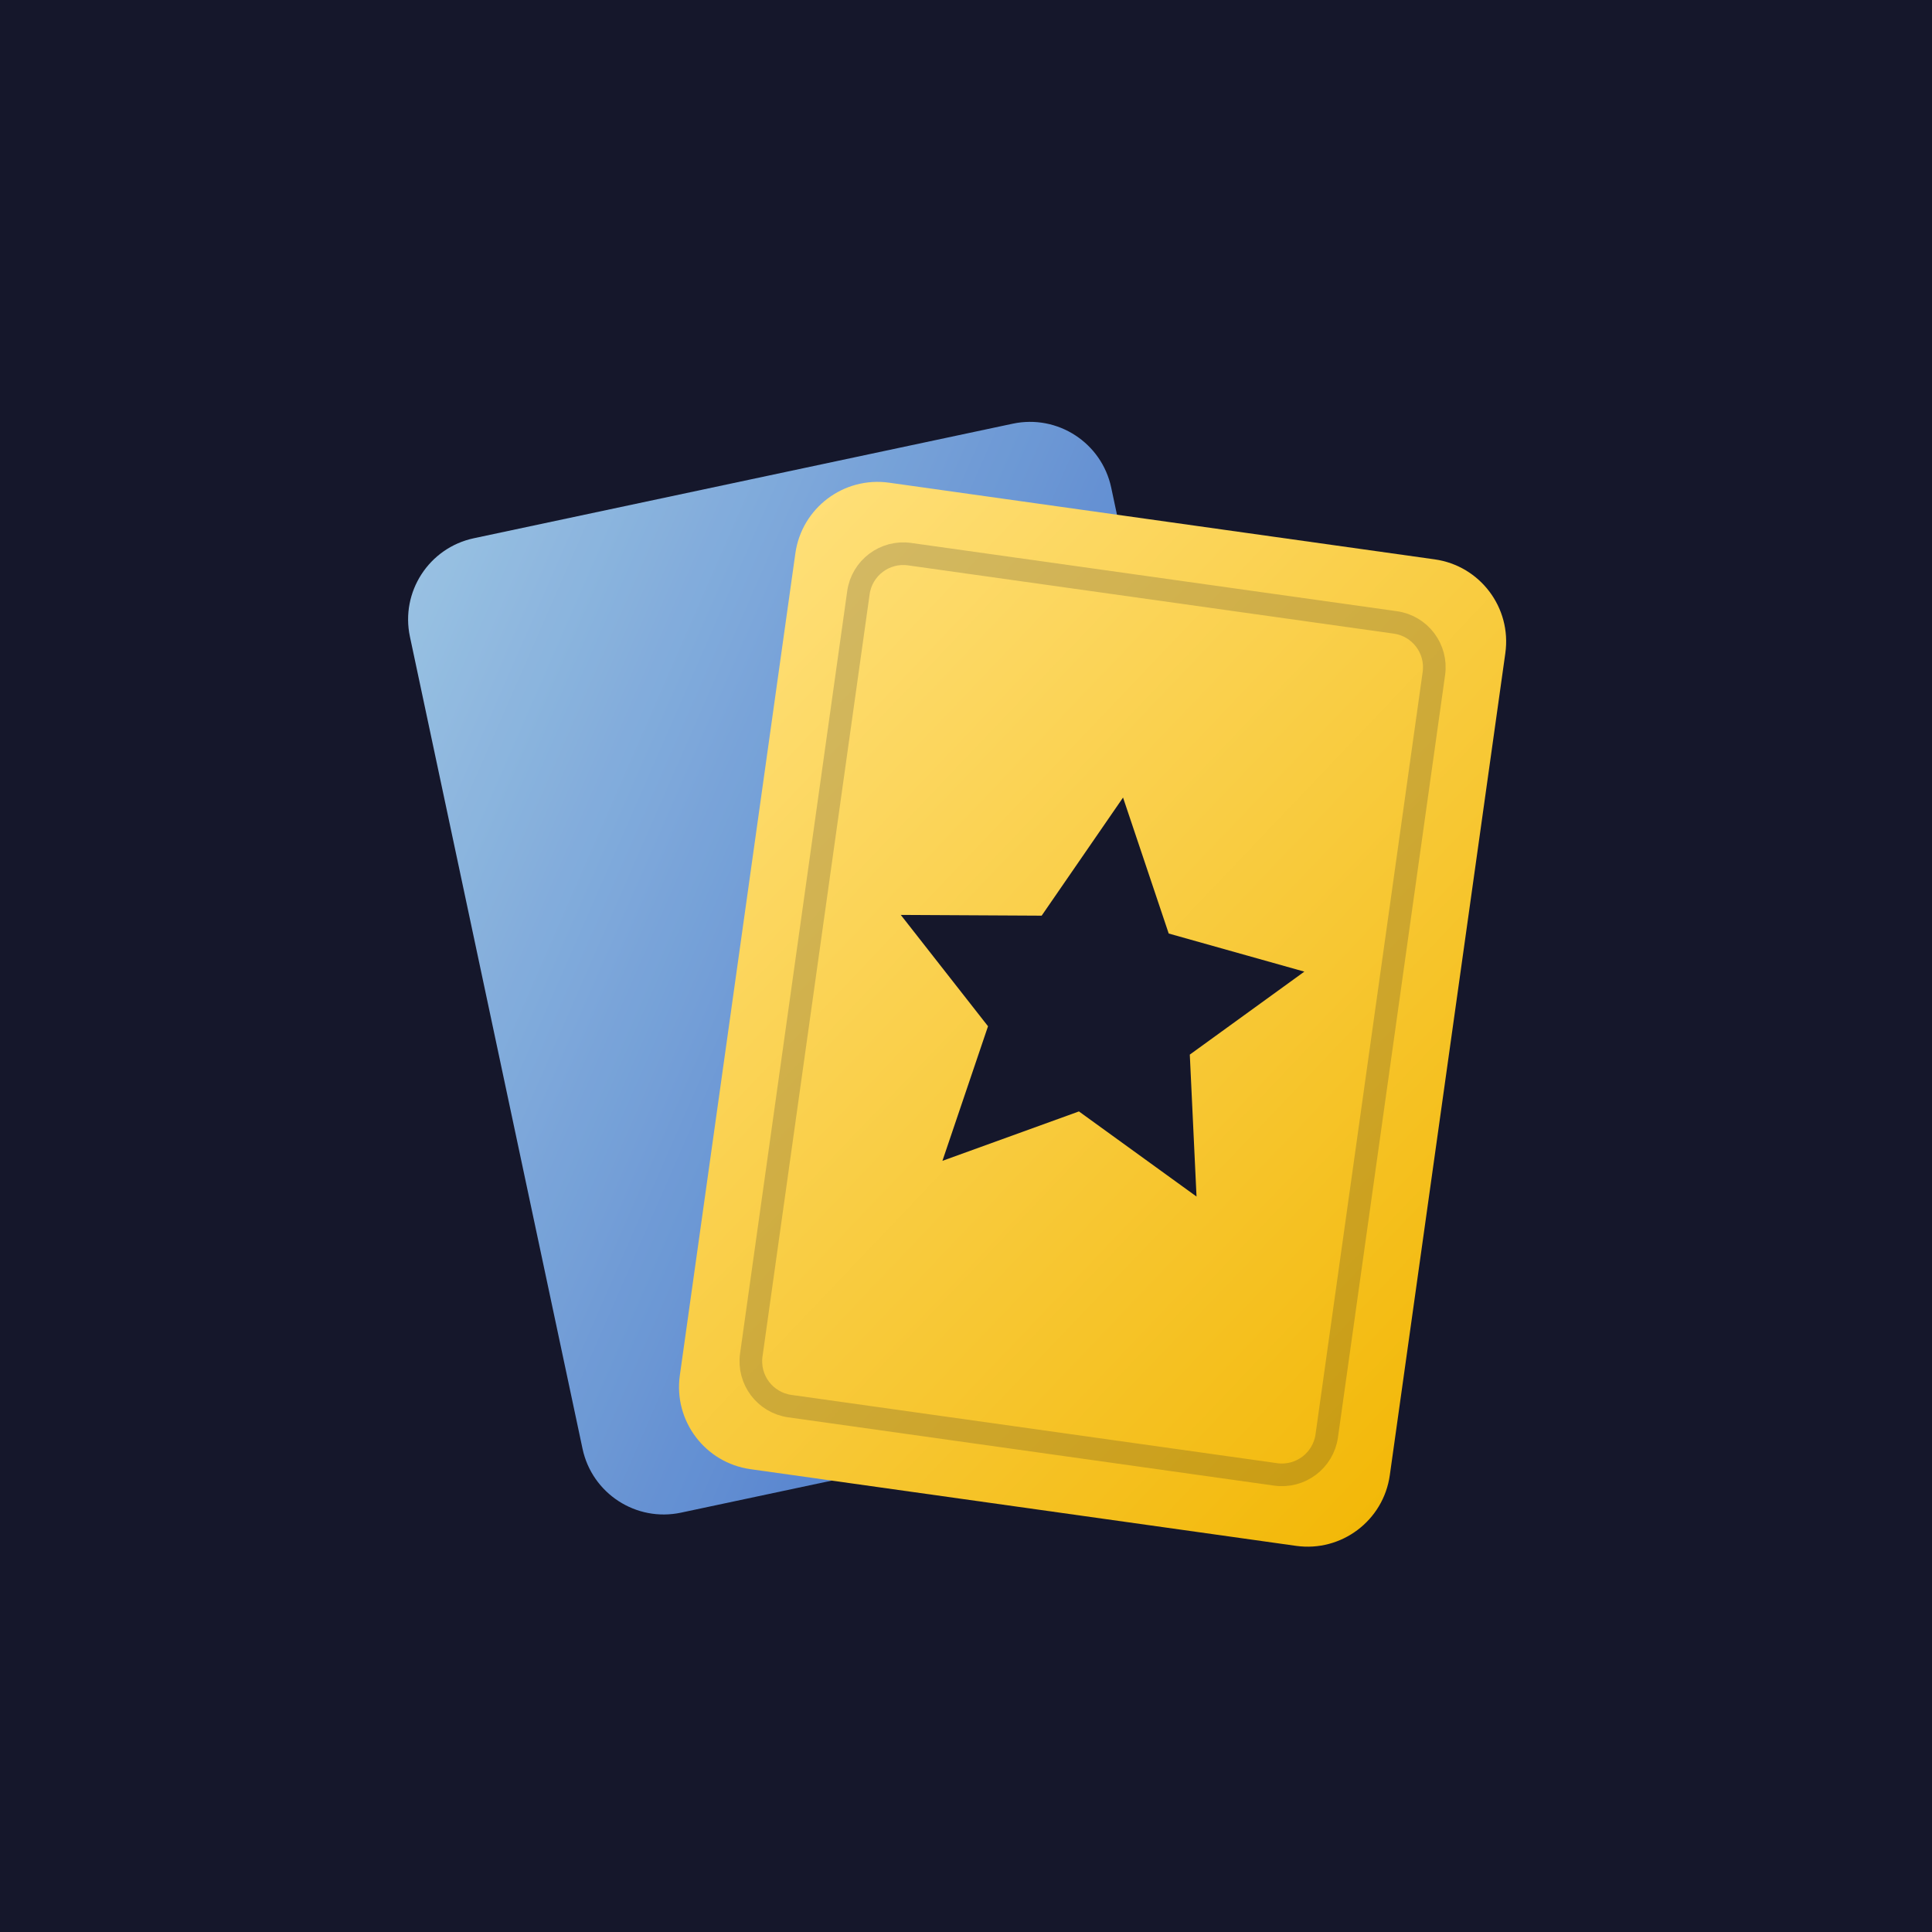
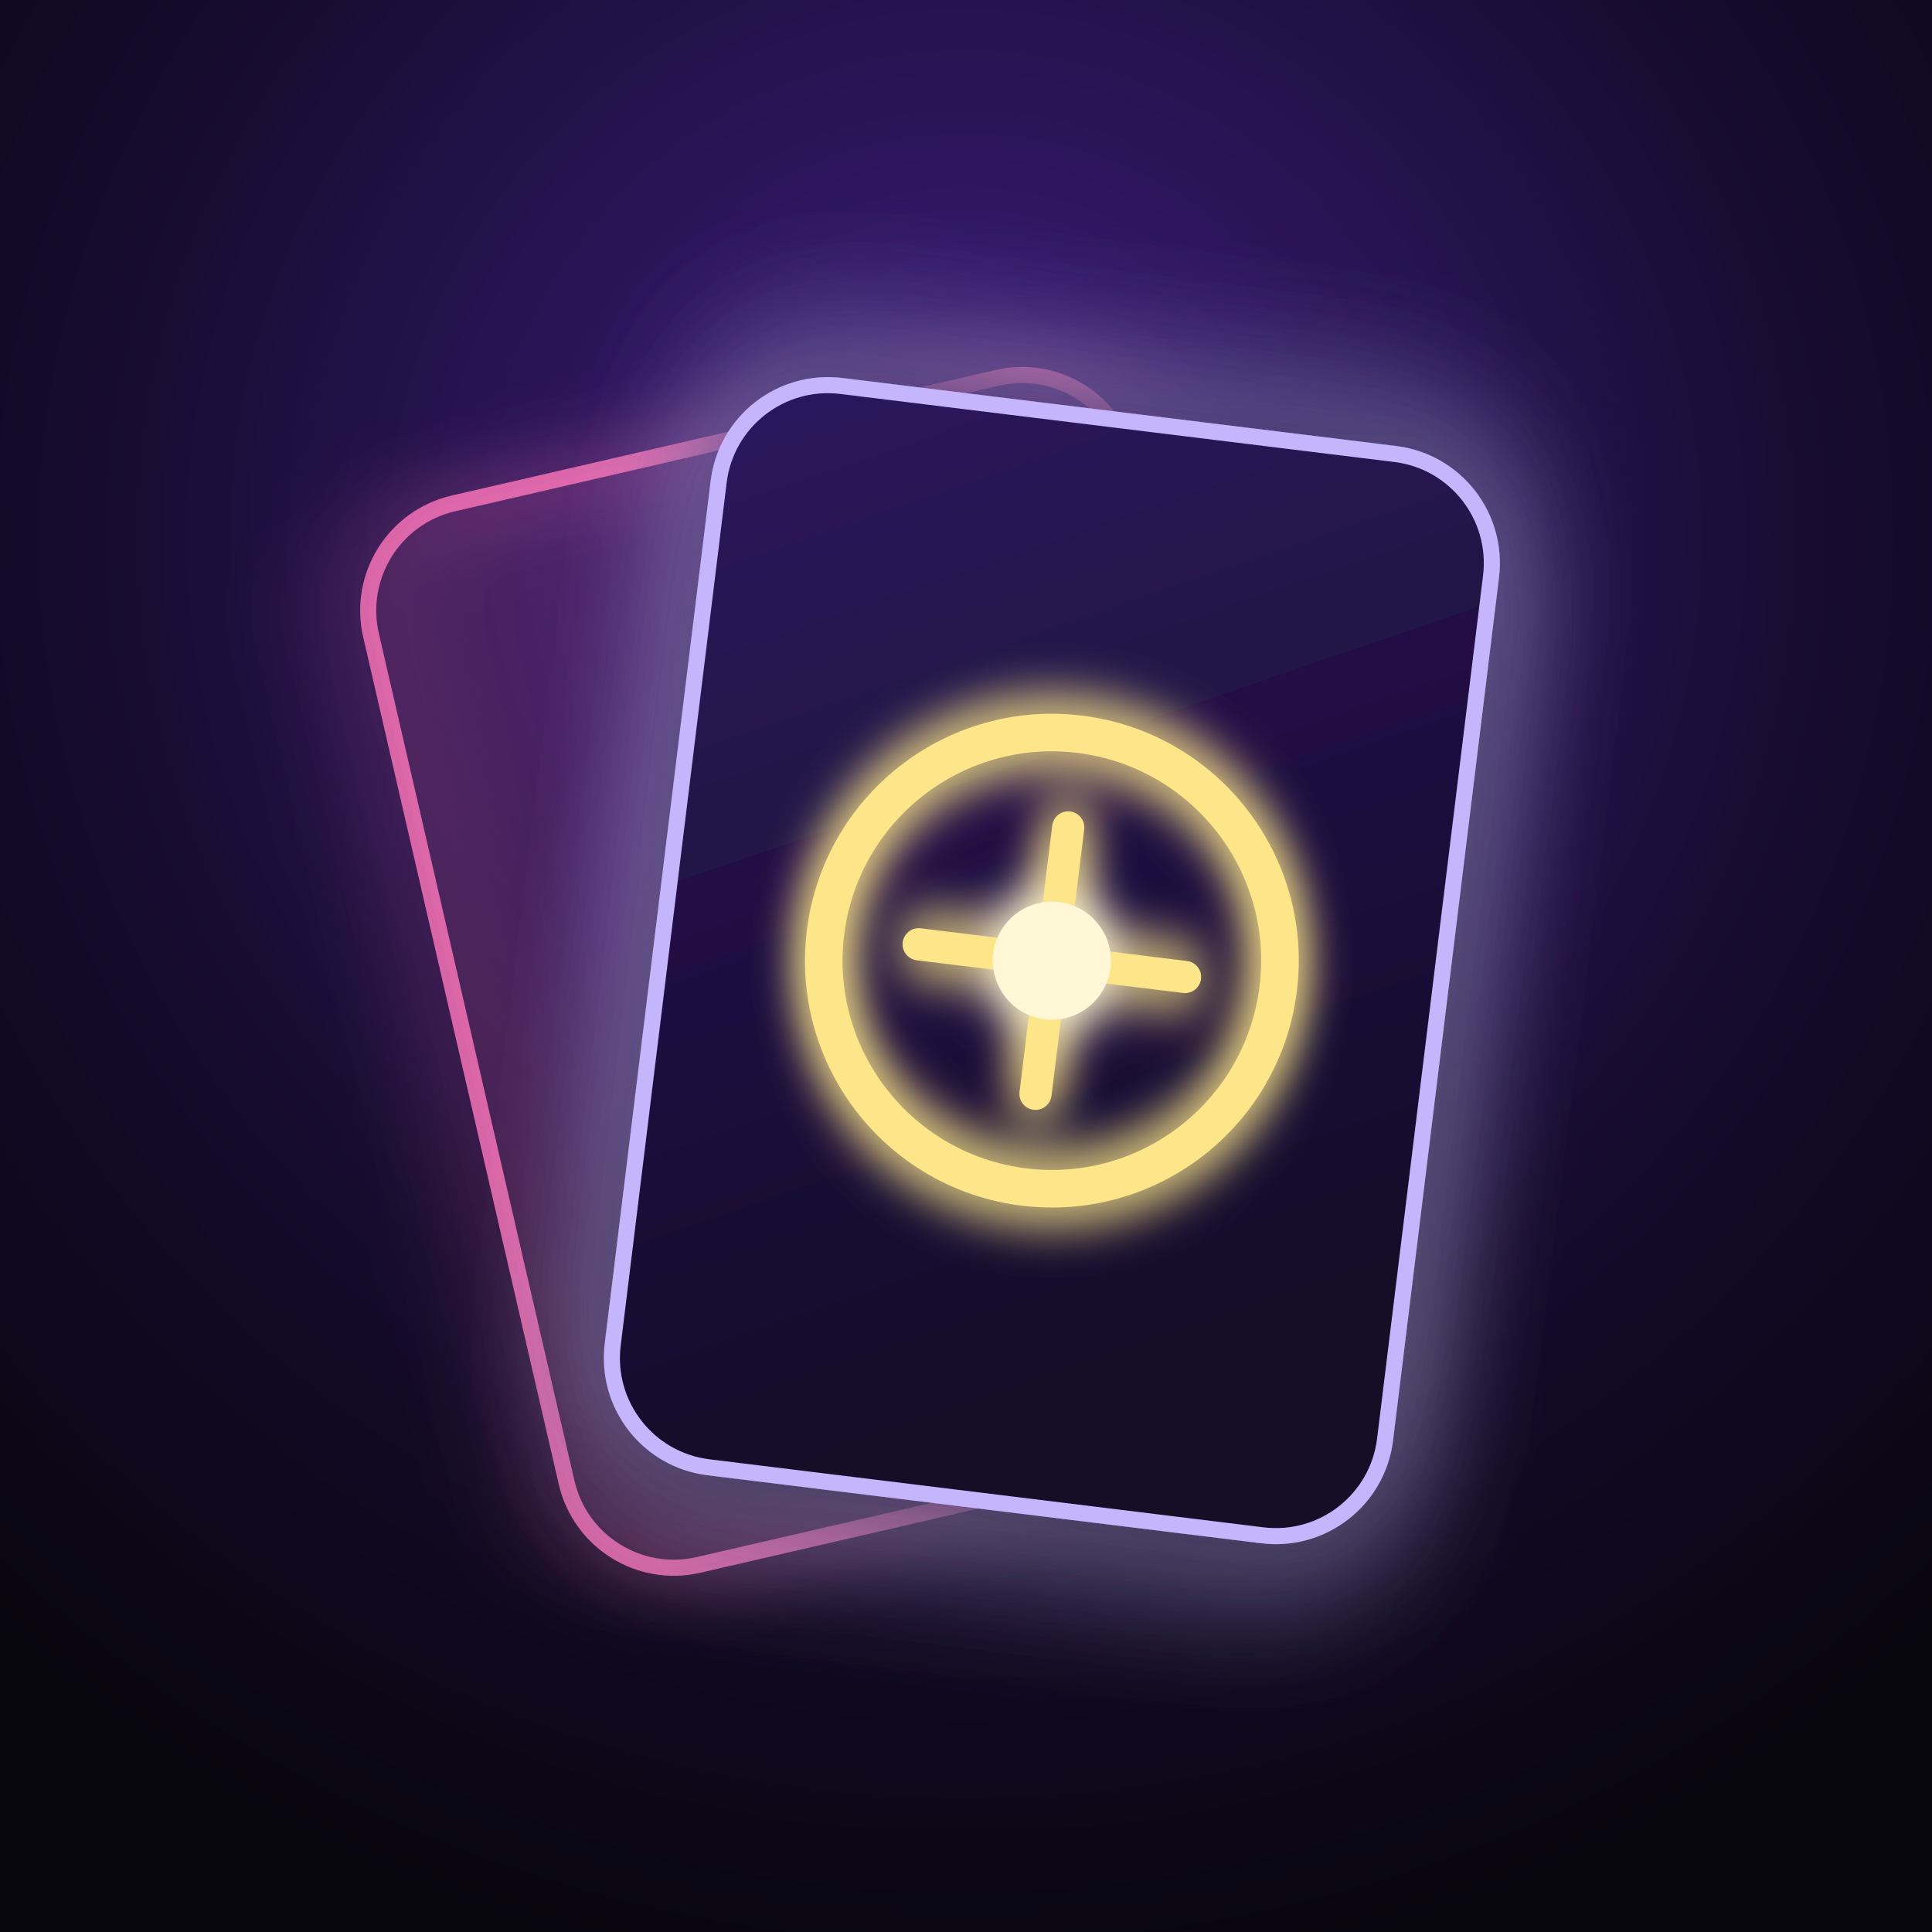
- <svg xmlns="http://www.w3.org/2000/svg" viewBox="0 0 512 512">
+ <svg xmlns="http://www.w3.org/2000/svg" viewBox="0 0 360 360">
  <defs>
-     <linearGradient id="a" x1="0" y1="0" x2="1" y2="1">
-       <stop offset="0" stop-color="#FFE07A" />
-       <stop offset="1" stop-color="#F2B705" />
+     <radialGradient id="bg" cx="50%" cy="28%" r="75%" fy="28%">
+       <stop offset="0" stop-color="#3d1d80" />
+       <stop offset=".62" stop-color="#150b2c" />
+       <stop offset="1" stop-color="#08060f" />
+     </radialGradient>
+     <radialGradient id="ambient">
+       <stop offset="0" stop-color="#8b5cf6" stop-opacity=".45" />
+       <stop offset=".65" stop-color="#8b5cf6" stop-opacity="0" />
+     </radialGradient>
+     <linearGradient id="front" x1="0" y1="0" x2=".35" y2="1">
+       <stop offset="0" stop-color="#2d175e" />
+       <stop offset="1" stop-color="#120a26" />
    </linearGradient>
-     <linearGradient id="b" x1="0" y1="0" x2="1" y2="1">
-       <stop offset="0" stop-color="#A9D6F7" />
-       <stop offset="1" stop-color="#3B6FD6" />
-     </linearGradient>
+     <filter id="glow-pink" x="-50%" y="-50%" width="200%" height="200%">
+       <feGaussianBlur stdDeviation="9" result="b" />
+       <feMerge>
+         <feMergeNode in="b" />
+         <feMergeNode in="SourceGraphic" />
+       </feMerge>
+     </filter>
+     <filter id="glow-violet" x="-50%" y="-50%" width="200%" height="200%">
+       <feGaussianBlur stdDeviation="13" result="b" />
+       <feMerge>
+         <feMergeNode in="b" />
+         <feMergeNode in="b" />
+         <feMergeNode in="SourceGraphic" />
+       </feMerge>
+     </filter>
+     <filter id="glow-gold" x="-50%" y="-50%" width="200%" height="200%">
+       <feGaussianBlur stdDeviation="5" result="b" />
+       <feMerge>
+         <feMergeNode in="b" />
+         <feMergeNode in="b" />
+         <feMergeNode in="SourceGraphic" />
+       </feMerge>
+     </filter>
  </defs>
-   <rect width="512" height="512" fill="#15172B" />
-   <g transform="rotate(-12 256 256)">
-     <rect x="130" y="118" width="190" height="264" rx="22" fill="url(#b)" opacity="0.9" />
+   <rect width="360" height="360" fill="url(#bg)" />
+   <circle cx="180" cy="187" r="130" fill="url(#ambient)" />
+   <g transform="rotate(-13 158 181)">
+     <rect x="85.5" y="79.5" width="145" height="203" rx="20.5" fill="#f472b6" fill-opacity=".08" stroke="#f472b6" stroke-opacity=".85" stroke-width="3" filter="url(#glow-pink)" />
  </g>
-   <g transform="rotate(8 256 256)">
-     <rect x="196" y="132" width="190" height="264" rx="22" fill="url(#a)" />
-     <rect x="214" y="150" width="154" height="228" rx="12" fill="none" stroke="#15172B" stroke-opacity="0.18" stroke-width="6" />
-     <path d="M291 206l17 34 37 5-27 26 7 37-34-18-34 18 7-37-27-26 37-5z" fill="#15172B" />
+   <g transform="rotate(7 196 179)">
+     <rect x="123.5" y="77.5" width="145" height="203" rx="20.5" fill="url(#front)" stroke="#c4b5fd" stroke-width="3" filter="url(#glow-violet)" />
+     <g filter="url(#glow-gold)">
+       <circle cx="196" cy="179" r="42.5" fill="none" stroke="#fde68a" stroke-width="7" />
+       <rect x="193" y="151" width="6" height="56" rx="3" fill="#fde68a" />
+       <rect x="168" y="176" width="56" height="6" rx="3" fill="#fde68a" />
+       <circle cx="196" cy="179" r="11" fill="#fff7d6" />
+     </g>
  </g>
</svg>
